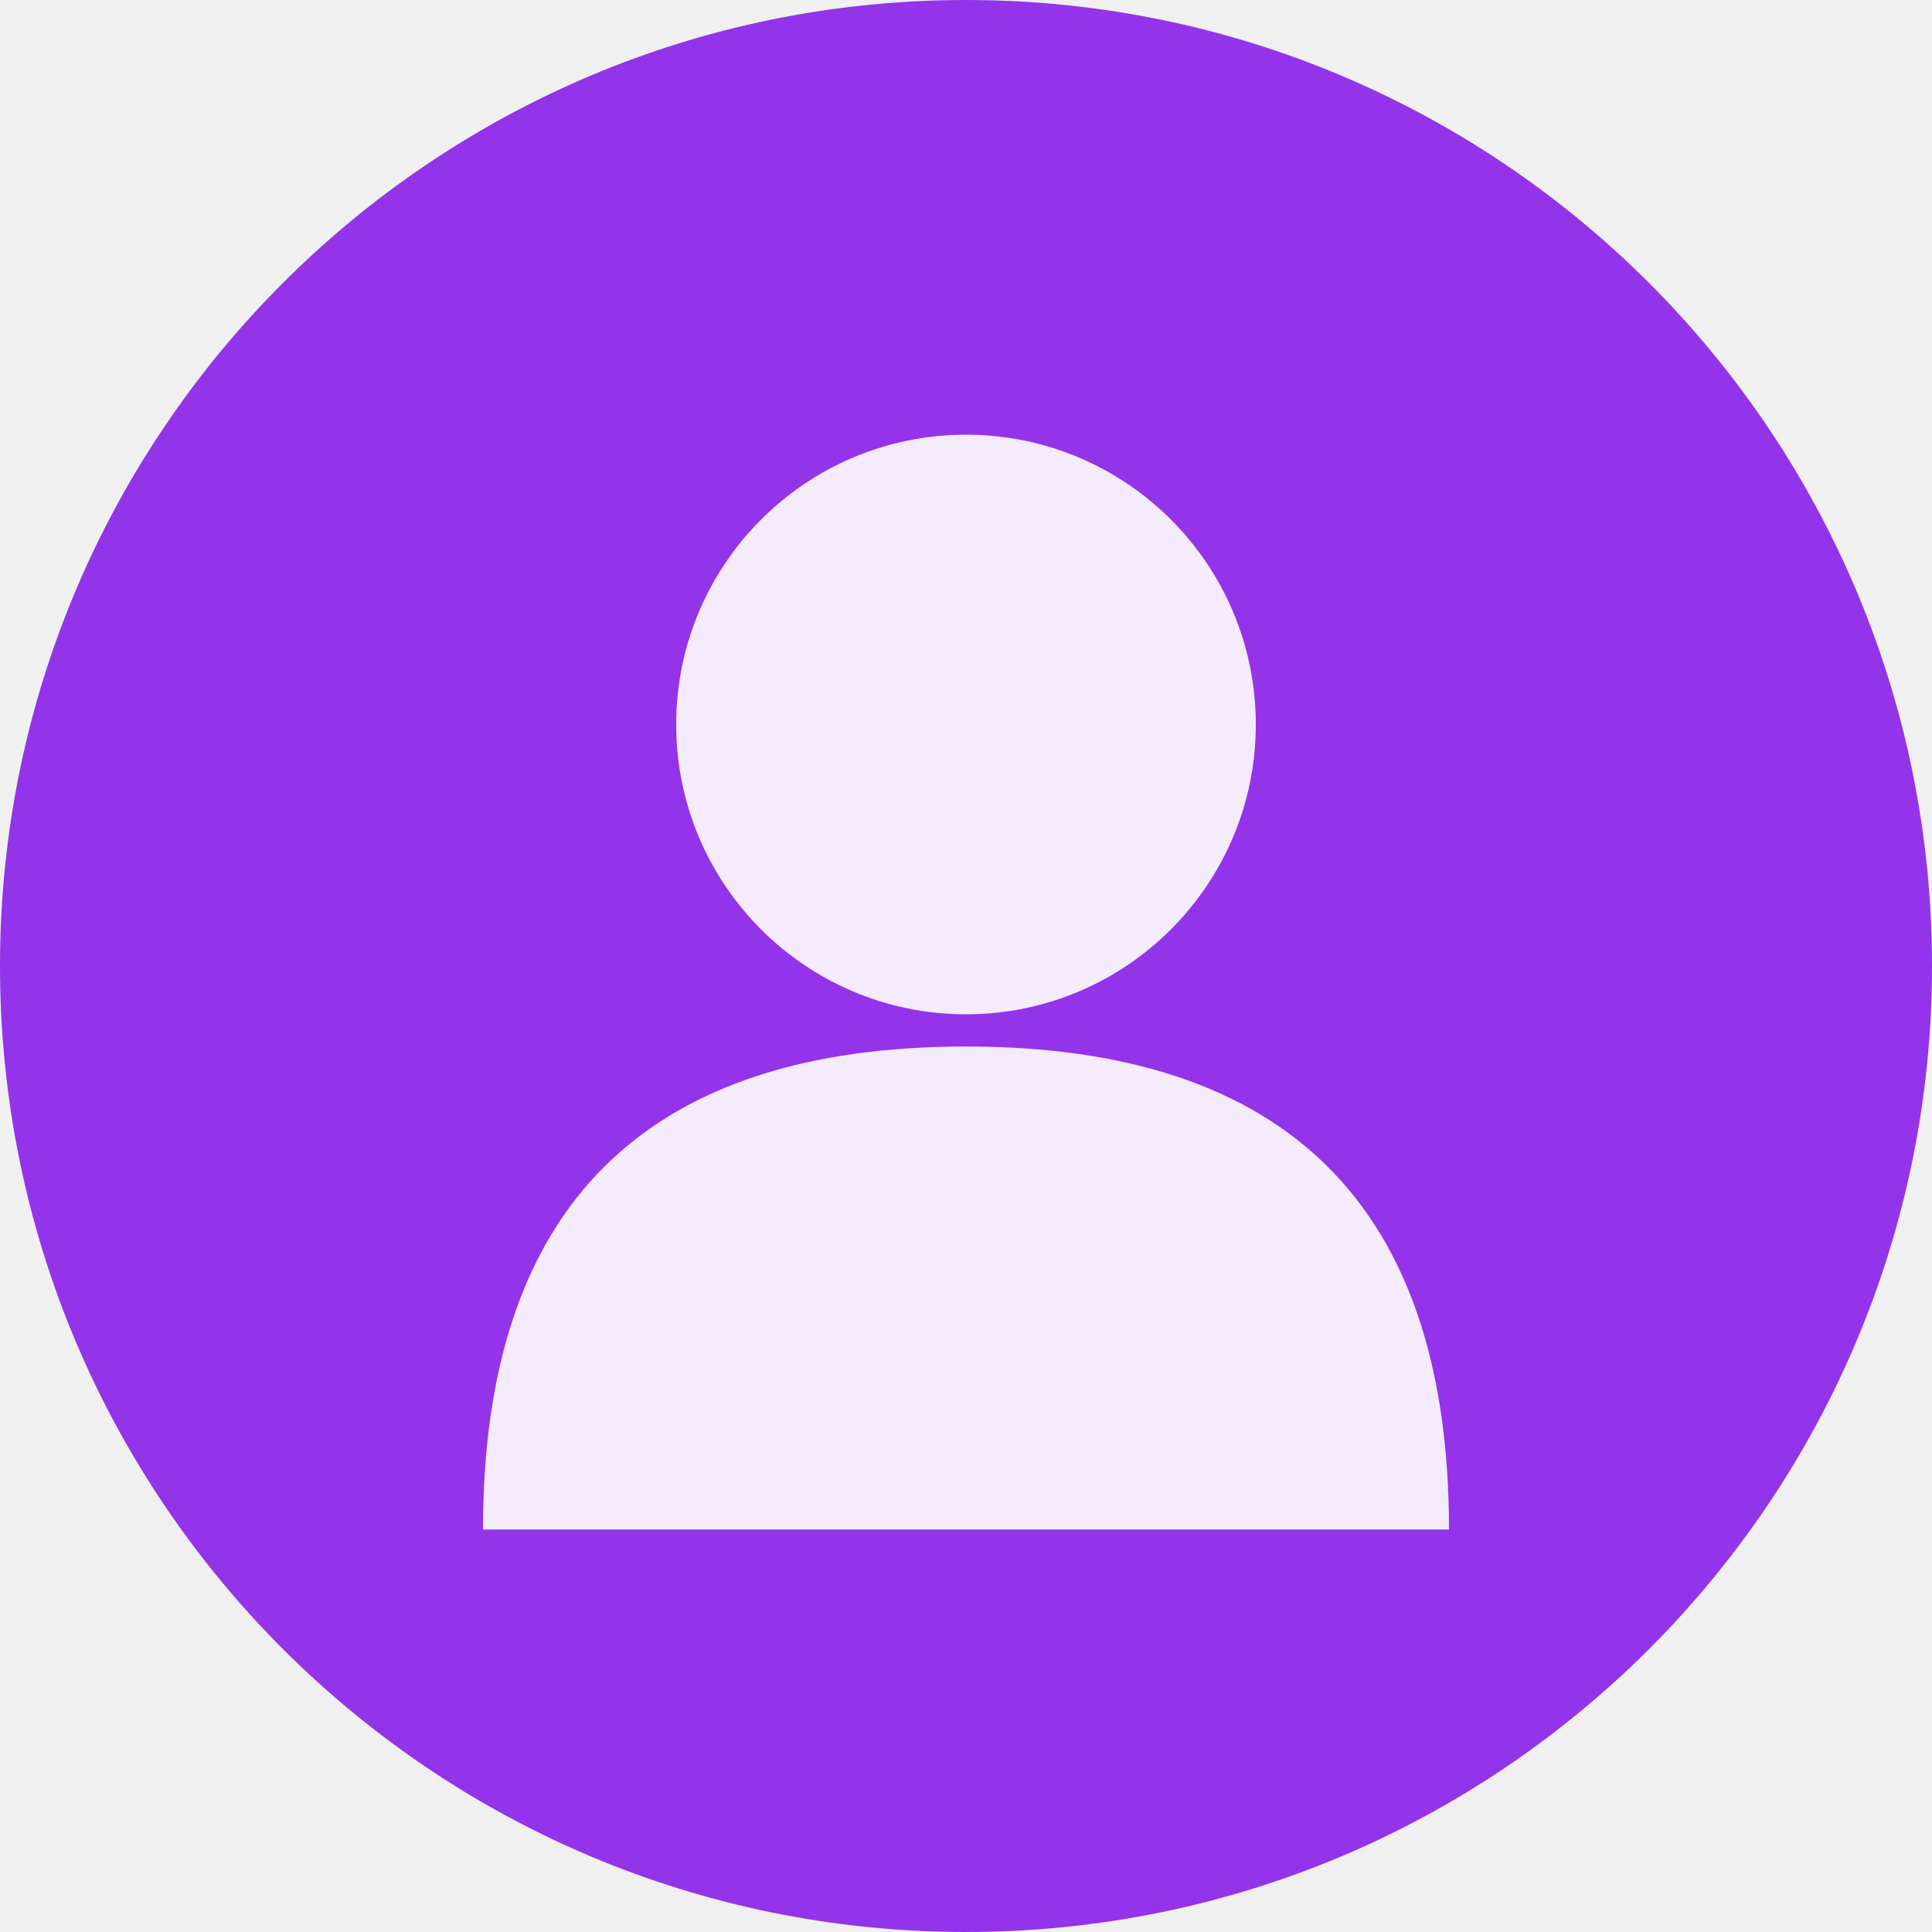
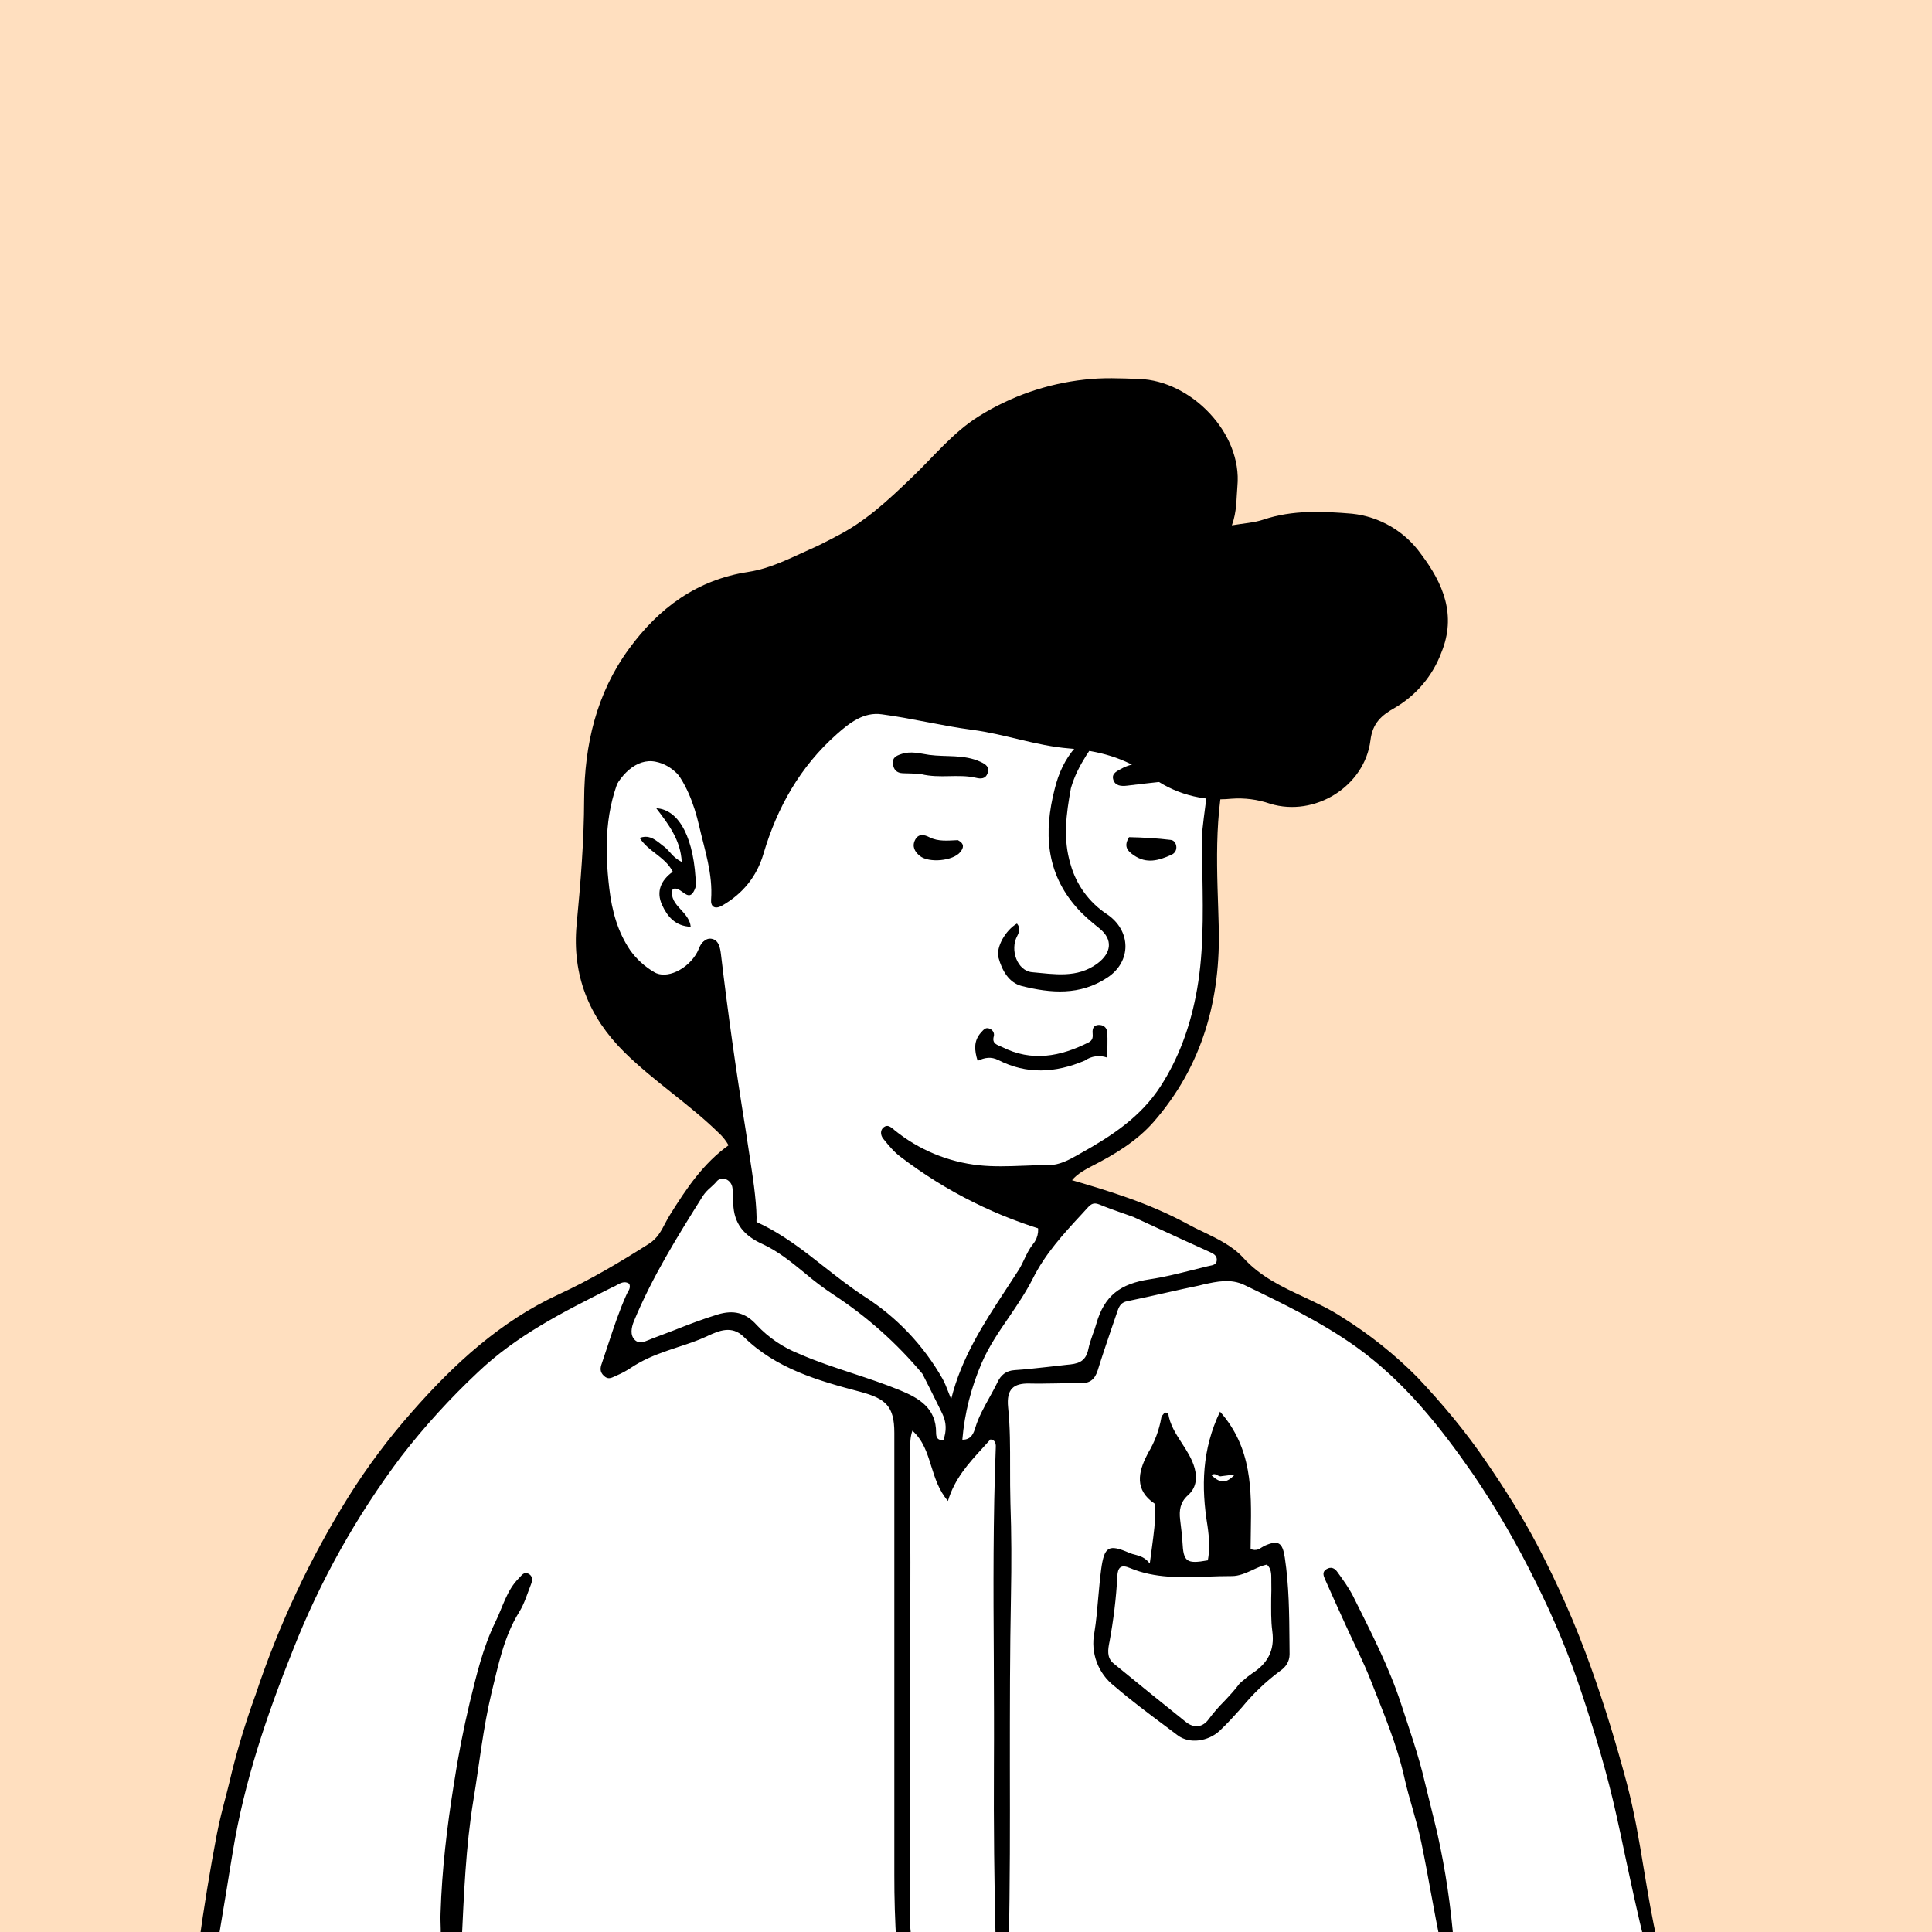
- <svg xmlns="http://www.w3.org/2000/svg" width="120" height="120" viewBox="0 0 120 120">
-   <circle cx="60" cy="60" r="60" fill="#9333ea" />
-   <circle cx="60" cy="45" r="18" fill="rgba(255,255,255,0.9)" />
-   <path d="M30 95 Q30 65 60 65 Q90 65 90 95" fill="rgba(255,255,255,0.9)" />
+ <svg xmlns="http://www.w3.org/2000/svg" viewBox="0 0 1744 1744" fill="none" shape-rendering="auto">
+   <mask id="viewboxMask">
+     <rect width="1744" height="1744" rx="0" ry="0" x="0" y="0" fill="#fff" />
+   </mask>
+   <g mask="url(#viewboxMask)">
+     <rect fill="#ffdfbf" width="1744" height="1744" x="0" y="0" />
+     <g transform="translate(531 487)">
+       <path d="M554 727.7c-99.2 297-363.8 388.6-503.7 19.8-19.3-50.7 31-69.5 66.2-91.9 24.1-15.3 36.8-28.5 35.3-42.2-7-64.4-36.9-243.8-36.9-243.8l-3-5.8s.7-1.6-2.2 1.2c-3 3-9.9 34.2-37 34.2-24.5 0-49.2-10.9-61-86.3C7.2 285.6 9.6 214 40 201c12.5-5.3 24-7.2 35.2-.8 11.3 6.4-13-22 112-126C268.4 6.4 396.7-3.5 448.5 8 500.3 19.5 552 44.8 574.9 98.5c27.8 65-25.9 114.3-14 262.5-2.2 53.6.8 171.2-146.6 210.6-28 7.5-19.3 48.4 22.7 58.4 67 21 117 72.3 117 97.9" fill="#fff" />
+       <path fill-rule="evenodd" clip-rule="evenodd" d="m554 266.2.1-1.4c4.1-36.4 8.2-71.7 27.1-103.4 6.5 4.4 5.7 10 3.7 15.2-19.9 51.2-18 104.4-16.2 157.6l.4 14c2.1 66.4-14.5 126.8-58.7 177.5-15.4 17.6-35.8 29.8-56.5 40.3-21.4 11-25.9 20.1-19.2 43.6l.8 2.6c1.4 3.9 2.8 7.9-1 11.8-4.5 4.6-9.5 3.3-14.8 1.8l-.6-.1a406.4 406.4 0 0 1-137-68.3c-6-4.4-10.8-10.3-15.5-16.1l-.3-.4c-2.5-3-3-7.8.5-10.4 3.3-2.5 5.8-.5 8.7 1.8l1 .9a145.5 145.5 0 0 0 76.3 31.7c13.4 1.4 26.6.9 40 .4 7.4-.3 14.8-.6 22.3-.5 10.2 0 18.7-4.7 26.7-9.2l2.8-1.6c27.8-15.5 54.3-32.8 72.2-60.7 16.1-25 25.9-52.2 31.6-80.9 7.2-36.1 6.6-72.7 6-109.8-.3-12-.5-24.2-.5-36.4ZM50.6 190.8c21.9-1.7 34 11.2 44.3 26.3a140.4 140.4 0 0 1 22.4 61.5c.5 3.7 1 7.6-1.2 11.3-4.5.6-4.9-3-5-5.6-.5-20.7-9.7-38.7-18.9-56.1-6.6-12.5-16.2-24.6-31.4-27.6-17.2-3.5-33 12-40.8 32.2-14.5 37.6-12 74.6 1.4 111 5.8 15.9 13.1 32.1 27.8 43.2 14.8 11.3 32.7 9.3 43.6-5.7l2-2.5c2-2.6 4-5.1 5-8 2.1-5.8 5.4-11.2 11.3-10.4 6.8 1 8 8.3 8.7 14a3661 3661 0 0 0 22 156.7l5.9 38.8c2.6 17.1 5.6 41.7 3.6 52.1a28 28 0 0 0-.3 2.2c-.4 2.8-.6 5-4.2 5.5-4.9.8-7-2-7.7-6.4-2.3-17-3-23.6-4-49.6-.9-25.2-5.6-50-10.4-74.9l-5-27c-5.2-30.8-10.3-62-10.8-97l-2 3c-7.6 11.3-13.7 20.5-24.5 24a40.5 40.5 0 0 1-46.1-12.5 127.8 127.8 0 0 1-28.8-55.8c-8.4-34-9.9-67.1.9-100.6 5.2-16.1 23.7-44.7 42.2-42Zm34.6 127.5c4.4 3.2 8.4 6 12-5.4-1.1-42.2-14.7-69.2-35.8-70.3 11.2 14.6 22 28.8 23 48.5a32.3 32.3 0 0 1-10.7-8.8c-2-2.2-4-4.4-6.5-6l-3-2.4c-4.8-3.6-9.7-7.4-17.8-4.5 3.8 5.8 9 10 14.3 14 6 4.7 12 9.3 15.6 16.5-10.6 7.7-15.2 17.7-9.7 29.9 4.8 10.5 11.9 19.2 25.9 19.8-.6-6.3-4.7-10.9-8.8-15.4-5-5.4-9.7-10.6-7.5-18.6 3.2-1.5 6.2.7 9 2.7Z" fill="#000" />
+     </g>
+     <g transform="translate(178 1057)">
+       <path d="M1313.4 698 9.7 694.5s46.7-304.1 171.4-445C237 186.4 283.5 124.1 408.4 79.3c21.4-7.7 53.1-88 70.1-96.4 16.1-8 5.5 52.2 20.4 64.4a871.6 871.6 0 0 0 96 69.6c58.9 37.2 86 114.9 86 114.9s26.4-74.9 48.4-111.7c15.5-26 67.3-102.4 67.3-102.4s94.7 29.6 129.8 55.7c21.3 15.8 8.8 12.3 105.4 67.5 83.9 47.9 166.2 179.1 210 288 46.6 115.8 71.6 269 71.6 269Z" fill="#fff" />
+       <path fill-rule="evenodd" clip-rule="evenodd" d="M1307 698c-6.7-27-12.5-54-18.3-81.1-2.5-12-5-24-7.7-35.8-8.2-37-19-73-30.9-108.8a740 740 0 0 0-42-101.5 795.8 795.8 0 0 0-56-96.5c-30-43.3-62.6-84.5-105.8-115.4-31.4-22.4-66.2-39.2-100.9-55.9-12.3-6-24.9-3.2-37.2-.5l-4 1c-9.9 2-19.6 4.2-29.4 6.4a1956 1956 0 0 1-35.3 7.7c-5.1 1-7 4-8.5 8.2l-6 17.5c-4.1 12.2-8.3 24.4-12.1 36.7-2.6 8.2-7 11.8-15.7 11.6-7.4-.1-14.8 0-22.2.2-8 .1-15.9.3-23.8.1-14-.3-20.9 4.7-19.2 21.5 1.9 18 1.8 36.1 1.8 54.3 0 10.7 0 21.4.3 32.2 1 27.5 1 55.3.5 82.7-1 51.3-1 102.6-1 154 .1 53.2.2 106.5-1 160.2a22.3 22.3 0 0 1-11.8.2c-1.3-54.1-1.9-107.3-1.6-160.5.2-31.8 0-63.7-.1-95.6-.4-63.9-.7-127.8 1.8-191.7.2-3.5-1-6.7-4.9-6.8a645 645 0 0 1-6.9 7.6c-12.8 14-25.4 27.8-31.4 47.9-8.3-9.6-11.7-20.8-15.1-31.5-3.7-11.9-7.3-23.3-17-31.9-2 5.8-2 11.1-2 16.5v33l.2 69-.1 84.4c-.1 61-.2 121.9 0 182.8.1 7.4 0 14.8-.3 22.1-.4 18.6-.9 37.2 2 55.6h-14.2a960.2 960.2 0 0 1-1.9-62.5v-399c0-24-7.7-30.8-30.6-37-38-10-76.2-20.9-105.4-49.7-10.8-10.6-22.4-5.3-32-1l-1.2.6c-8.6 4-17.5 6.9-26.4 9.8-12 4-24 8-35.1 14.3-2.3 1.2-4.4 2.6-6.6 4a80 80 0 0 1-13.2 7.2l-2.2 1c-3 1.4-5.9 2.7-9.3-.5-3.8-3.4-3.7-7-2-11.5l5.7-17.1c5-15.2 10-30.3 16.6-45l1-2c1.4-2.3 2.7-4.6 1.4-7.7-4-2.7-7.7-.7-11 1.1l-1.8 1-2.2 1-2 1c-42.4 21.3-84.8 42.6-119.8 76a651 651 0 0 0-69 75.8 742.6 742.6 0 0 0-97.7 174.6c-23.6 58.8-44 119-54.3 182-2 11.6-3.8 23.2-5.7 34.9l-7.9 47.7c-5.5 1-10.8 1-17.1 1 4.6-33 9.9-66 16.2-98.9 2.3-11.9 5.3-23.6 8.4-35.3 1.8-7.2 3.7-14.3 5.3-21.5a708.6 708.6 0 0 1 20.3-66.6l1-2.7a831.7 831.7 0 0 1 84-179 584 584 0 0 1 57-76.2c38-43.3 80-82 132.7-106.3 28.6-13.2 55.2-29 81.6-45.8 7.5-4.8 11-11.7 14.6-18.6 1.4-2.5 2.7-5.1 4.3-7.6 14.7-23.5 30-46.4 53.1-62.8l1.6-1.2c2.9-2.3 5.7-4.4 9.7-2 3.6 2 3.4 5.1 3.3 8.4v2.8c.6 16.6 2 33.1 3.4 49.6.5 5.3 2.7 10 8 12.4 22.4 10.3 41.5 25.3 60.6 40.4 11.5 9 23 18 35.2 26a212.8 212.8 0 0 1 71 74.6c2 3.6 3.5 7.4 5.2 11.8l2.6 6.6c9.3-37.5 29.3-68.2 49.3-98.7l11.7-18c2-3.2 3.6-6.6 5.2-10 2.2-4.6 4.4-9.2 7.8-13.4a20 20 0 0 0 2.4-21.7c-2.2-4.7-3.4-9.6-1.5-14.7 8.5-2.6 13 2.3 17.8 7.4l1 1c9-5.8 8-13.3 3.3-21.3-1.6-2.8-3-5.5-.6-8.2 2.3-2.5 5.4-2.2 8.4-1.3 37.1 10.7 74 22 108.2 40.6 4.7 2.6 9.6 5 14.5 7.3 13.3 6.4 26.6 12.8 36.3 23.5 15.4 17 35.1 26.2 54.8 35.4 11.8 5.6 23.5 11 34.4 18.2a376 376 0 0 1 67.4 53.7c23 24.3 44.5 50 63.2 77.6 16.4 24 32 48.6 45.6 74.5a856.2 856.2 0 0 1 48 109.3c12.5 34.7 23.2 69.9 32.7 105.5 6.8 25.8 11.2 52 15.5 78.3 3.7 22 7.3 44 12.4 66-3.2 1-6.7 1-11.4 1ZM654.7 183.2a365 365 0 0 0-80.3-71.5 262.2 262.2 0 0 1-25.9-19.5c-12-9.8-24-19.7-38.2-26.2-16.8-7.6-25.8-18.4-26.4-36.5v-2.4c-.1-3.9-.2-7.8-.7-11.6-.8-7.6-9.7-11.6-14.4-5.9-1.6 2-3.5 3.6-5.3 5.3a37 37 0 0 0-6.9 7.5c-23 36.6-45.8 73.2-62.4 113.3-2.2 5.4-3.7 12.5.9 16.9 3.7 3.6 8.4 1.7 13-.2a82 82 0 0 1 2.4-1l19.5-7.4c13.1-5.2 26.3-10.3 39.8-14.4 14.3-4.3 25.2-1.8 35.3 9.5a106 106 0 0 0 38.3 26c15.9 7 32.2 12.3 48.5 17.7 14.2 4.7 28.4 9.4 42.3 15.1 17.1 7 33 16.1 32.8 38.5 0 3.5.8 7 6.6 6.5 2.9-8 2.9-16-1.1-24l-5.2-10.6c-4-8-8-16.2-12.6-25.1ZM836 38.3l9 3.2L889.5 62a25418.5 25418.5 0 0 1 24.2 11c3.2 1.5 6.7 3 6.7 7.1 0 4.4-3.5 5-6.7 5.6l-1.8.4a992 992 0 0 0-14.5 3.6c-12.4 3.1-24.8 6.2-37.5 8.1-26.6 4-41 14.7-48.3 40.3-.9 3.2-2 6.4-3.2 9.5-1.6 4.5-3.1 9-4 13.4-2.5 12-10.2 13.2-19.5 14l-17.7 2c-9.7 1-19.4 2.2-29.2 2.8-8 .5-12.6 4.6-15.6 11-2.3 4.8-4.9 9.4-7.4 14-4.8 8.7-9.7 17.4-12.6 27-1.4 4.4-3.4 11-11.7 10.8 2-24 8-47.3 17.5-69.3 6.5-15 15.6-28.3 24.7-41.5 7.6-11.2 15.2-22.4 21.3-34.4 11.2-22.5 27.6-40.4 44.2-58.3l5.2-5.7c3.5-3.9 5.9-5 10.6-3.2 7.3 3 14.6 5.6 22 8.2Z" fill="#000" />
+       <path d="M219.1 698c1.6-9.2.2-18.7.6-28 1.2-39.1 5.8-77.8 12-116.5A905 905 0 0 1 246 480c6-24.5 11.8-49.4 23-72.5 6.8-13.6 10.2-28.8 21.5-40 2.4-2.4 4.4-5.9 8.3-4 4.3 2 4 6.1 2.4 10-3.3 8.3-5.8 17.1-10.5 24.6-14 22.5-18.9 48.2-25 73-7.6 31.6-11 64.3-16.3 96.5-7 42.5-8.6 85.4-10.7 129.3-6.3 1.1-12.4 1.1-19.6 1.1ZM1122.7 698c-6.5-30.5-11.3-61.1-17.6-91.4-4.1-20-11-39.2-15.4-59-6.8-30.3-19-58.7-30.2-87.4-6.7-17.1-15.2-33.5-22.8-50.3-6.3-13.8-12.6-27.7-18.7-41.5-1.3-3.1-2.7-6.5 1.5-9 4.3-2.6 7.6-.5 9.8 2.7 5 6.9 10 13.8 13.9 21.3 16 32.2 32.7 64.2 43.8 98.4 7.4 22.8 15.5 45.6 21 69.2 3.8 16 8 32 11.7 48 7.2 32.3 12 65 14.6 98-3.4 1-7 1-11.6 1Z" fill="#000" />
+       <path fill-rule="evenodd" clip-rule="evenodd" d="M912 320.4c-5.8-35.4-5-69 11.3-103.1 29.1 32.8 28.4 71 27.8 108.3l-.2 15.7c5 1.9 7.7.1 10.1-1.5l2.4-1.4c12.5-5.5 16.3-3.2 18.4 10.7 3.8 25.2 4 50.7 4.2 76.1l.1 11c0 6.9-3.7 11.9-8.5 15.1a194 194 0 0 0-34.6 33c-6.6 7.3-13.2 14.7-20.4 21.4-9.9 9-26.7 12-37.6 3.7l-10.5-7.9C858.7 489.7 843 478 828 465.1a49 49 0 0 1-18.1-48.5c1.7-10.4 2.6-21 3.5-31.7.8-8.4 1.5-16.8 2.6-25.2 2.8-20.7 6.7-23.1 25.5-14.9 1.7.7 3.4 1.2 5.1 1.6 4.5 1.2 9.2 2.5 13.3 8l2-15c1.6-12 3.1-23.1 3-34.4v-.6c0-1.6 0-3.6-.8-4.2-18-12.2-14.7-28.2-6.7-43.7l1-2a91.9 91.9 0 0 0 11.9-31.7c0-1.2 1.1-2.3 2-3.4l1.2-1.4 1.5.3 1.5.4c1.5 10.4 7 18.7 12.4 27.1 4.6 7.1 9.2 14.2 11.5 22.5 2.6 9.9 1 18.2-6.1 24.5-7 6.3-8 13.6-7 22l.7 6c.6 4.7 1.2 9.5 1.4 14.3.9 17.7 3.6 19.9 22.9 16.4 1.9-10 1.3-20-.3-31.1Zm29.3 142c1-1 2.2-1.9 3.3-2.8a74 74 0 0 1 7.5-5.9c14-9 20.8-20.6 18.4-38.3-1.3-9.7-1-19.5-1-29.4.2-5.1.2-10.2.1-15.3v-2.4c0-4.6 0-9.3-4-13-4.6 1-8.9 3-13.1 5-6 2.7-12 5.4-18.5 5.4-7.4 0-14.8.2-22.2.5-23.6.8-47.2 1.7-69.9-7.8-7.8-3.3-10.9-.8-11.3 7.4-1 20-3.5 39.8-7.1 59.4l-.1.4c-1.2 6.3-2.5 13.7 3.6 18.8a7267 7267 0 0 0 65.2 52.8c7.8 6.4 15.8 5 21.1-2.6a148 148 0 0 1 13.9-16c4.7-5 9.6-10.2 14-16.2ZM921 274.7c1.2.6 2.5 1.3 3.8.8l12-1.5c-8 8.2-12.9 8.3-21.1.8 1.9-1.9 3.6-1 5.3-.1Z" fill="#000" />
+     </g>
+     <g transform="translate(266 207)">
+       <path d="M487.2 278c27.1-13.3 48.2-33.2 69-53.1 20.2-19.1 37.6-41.3 61.5-56.2 28.8-18 61.3-29.3 95.1-33 16.6-2 33-1.2 49.6-.6 46.6 1.5 93.1 48.7 88.6 96.8-1 11.3-.4 22.8-5 35.3 10.5-1.8 20-2.3 28.6-5.2 26.2-8.8 53.4-7.5 79.9-5.3a87.7 87.7 0 0 1 62.2 36.4c20 26.4 32.3 55.1 18.4 89a97 97 0 0 1-41.6 49.6c-12.5 7-20.5 14-22.4 29.6-5.2 41.5-50.2 69.6-90.6 57.2a87.3 87.3 0 0 0-35-4.5 104 104 0 0 1-73.3-20.6c-22.7-16.7-47-22.7-73.2-24.8-29.9-2.4-58-13-87.5-16.8-27.4-3.6-54.2-10.4-81.5-14-16.2-2.3-29 7.6-40.6 17.9-33 29.2-53.8 66-66.2 108-6 20.4-18.6 36-37.2 46.7-6.9 4-10.6.8-10.1-5.3 1.7-23.2-5.8-44.7-10.8-66.6-4.7-20.2-12-39.8-26.3-55.8-12.9-14.5-31.5-18.2-42.9 6.3-15.8 34-16.2 69.6-11.9 106 2.4 20.3 7.5 39.1 19 56a69.8 69.8 0 0 0 21.5 19.5c11 6.8 30.4-2.4 38.8-17.8 2.5-4.7 3.3-11 11-11.5 10 69.2 22.2 138 35.2 206.6.5 2.6-1.3 5-5.3 5.8-6.4-4.4-7.2-12.8-9.3-19.4a44 44 0 0 0-12.4-18.8c-26.7-26.1-58.4-46.4-85-72.7-32-31.7-47.2-69.7-43-115 3.6-37.7 6.7-75.4 6.8-113.3.3-49 11-95.3 40.4-135.6 27-37 61.4-62.5 108.1-69.6 19.8-3 37.8-12.5 56-20.6 7-3 13.8-6.6 21.4-10.5Z" fill="#000" />
+     </g>
+     <g transform="translate(791 871)">
+       <path d="M188.2 86.4c-26.7 11.3-52.6 12.5-78-.5-6.5-3.2-12-2.4-18.7.7-3-9.6-3.7-18 3-25.5 2-2.1 3.9-5 7.4-3.7 3.1 1 5 4 4.2 7-2 7 3.5 7.8 7.4 9.7 26.8 13.6 52.6 8.7 78.1-4.1 4-2 4-5 3.7-8.6-.3-3.7.8-7 5.3-7.2 4.5-.2 7.6 2.4 7.9 6.7.5 7.1 0 14.3 0 22.8a22 22 0 0 0-20.3 2.7Z" fill="#000" />
+     </g>
+     <g transform="translate(653 805)" />
+     <g transform="translate(901 668)">
+       <path d="M65.7 43.5c-4.3 23.6-7.3 45.8-.3 68.8A79.4 79.4 0 0 0 98 157.1c22.3 14.8 22.7 43 .4 57.5-24.6 16.2-50.8 14-77 7.5-11.8-3-17.9-14.2-21-25.4-2.7-9.6 6.5-25.2 16.6-31 3.1 3.8 2.4 7 .2 11.3-6.7 12.3 0 31.4 13.5 32.6 19.8 1.7 40.7 5.8 59.1-8 12.5-9.4 14-21.5 1.8-31.4-7.3-5.9-14.4-11.7-20.6-18.8-28-31.7-29.9-68.2-20-107 3.5-14.3 9.2-27 19-38C73 3 76-.9 80.5 2c5.9 3.9 1.2 8.4-1 12-5.6 9-10.6 18.3-13.8 29.5Z" fill="#000" />
+     </g>
+     <g transform="translate(610 680)">
+       <path d="M409.2 75.7c13.1.3 25.4 1 37.7 2.5 3 .3 4.9 3.3 5 6.6 0 3.4-1.8 5.7-4.8 7-11.1 4.9-22 8.3-33.7.2-6.5-4.4-8.9-8.6-4.2-16.3ZM254.7 78.4c6.2 3.3 5.2 7 2.1 10.8-6.5 8-28.2 10-36.4 3.5-4.7-3.8-7.3-8.6-4.4-14.4 3-6 8.2-5 13-2.5 8 4 16.4 3 25.7 2.6Z" fill="#000" />
+     </g>
+     <g transform="translate(610 680)" />
+     <g transform="translate(774 657)">
+       <path d="M57.5 41.8C51.3 41.3 46 41 41 41c-5.7-.2-8.5-3.4-9-8.8-.5-5.3 3-7 7.5-8.5 8.6-3 17.1-.5 25.2.7 15.4 2.1 31.5-.6 46.4 6.3 5 2.3 8.3 4.7 6.4 10.3-1.8 5.2-6.1 5.2-10.6 4.1-16-3.7-32.4.9-49.4-3.3ZM251.8 32c17.2.9 33.1-5 49.3-1.2 4 1 9 .7 8.8 7 0 6.2-4.7 7.4-9.5 8-19 2.2-38 4-56.9 6.4-5.7.7-11 .1-12.6-5.6-1.7-5.7 4-7.8 8-10 3.5-2.1 7.8-3.1 12.9-4.7Z" fill="#000" />
+     </g>
+     <g transform="translate(0 559)" />
+   </g>
</svg>
